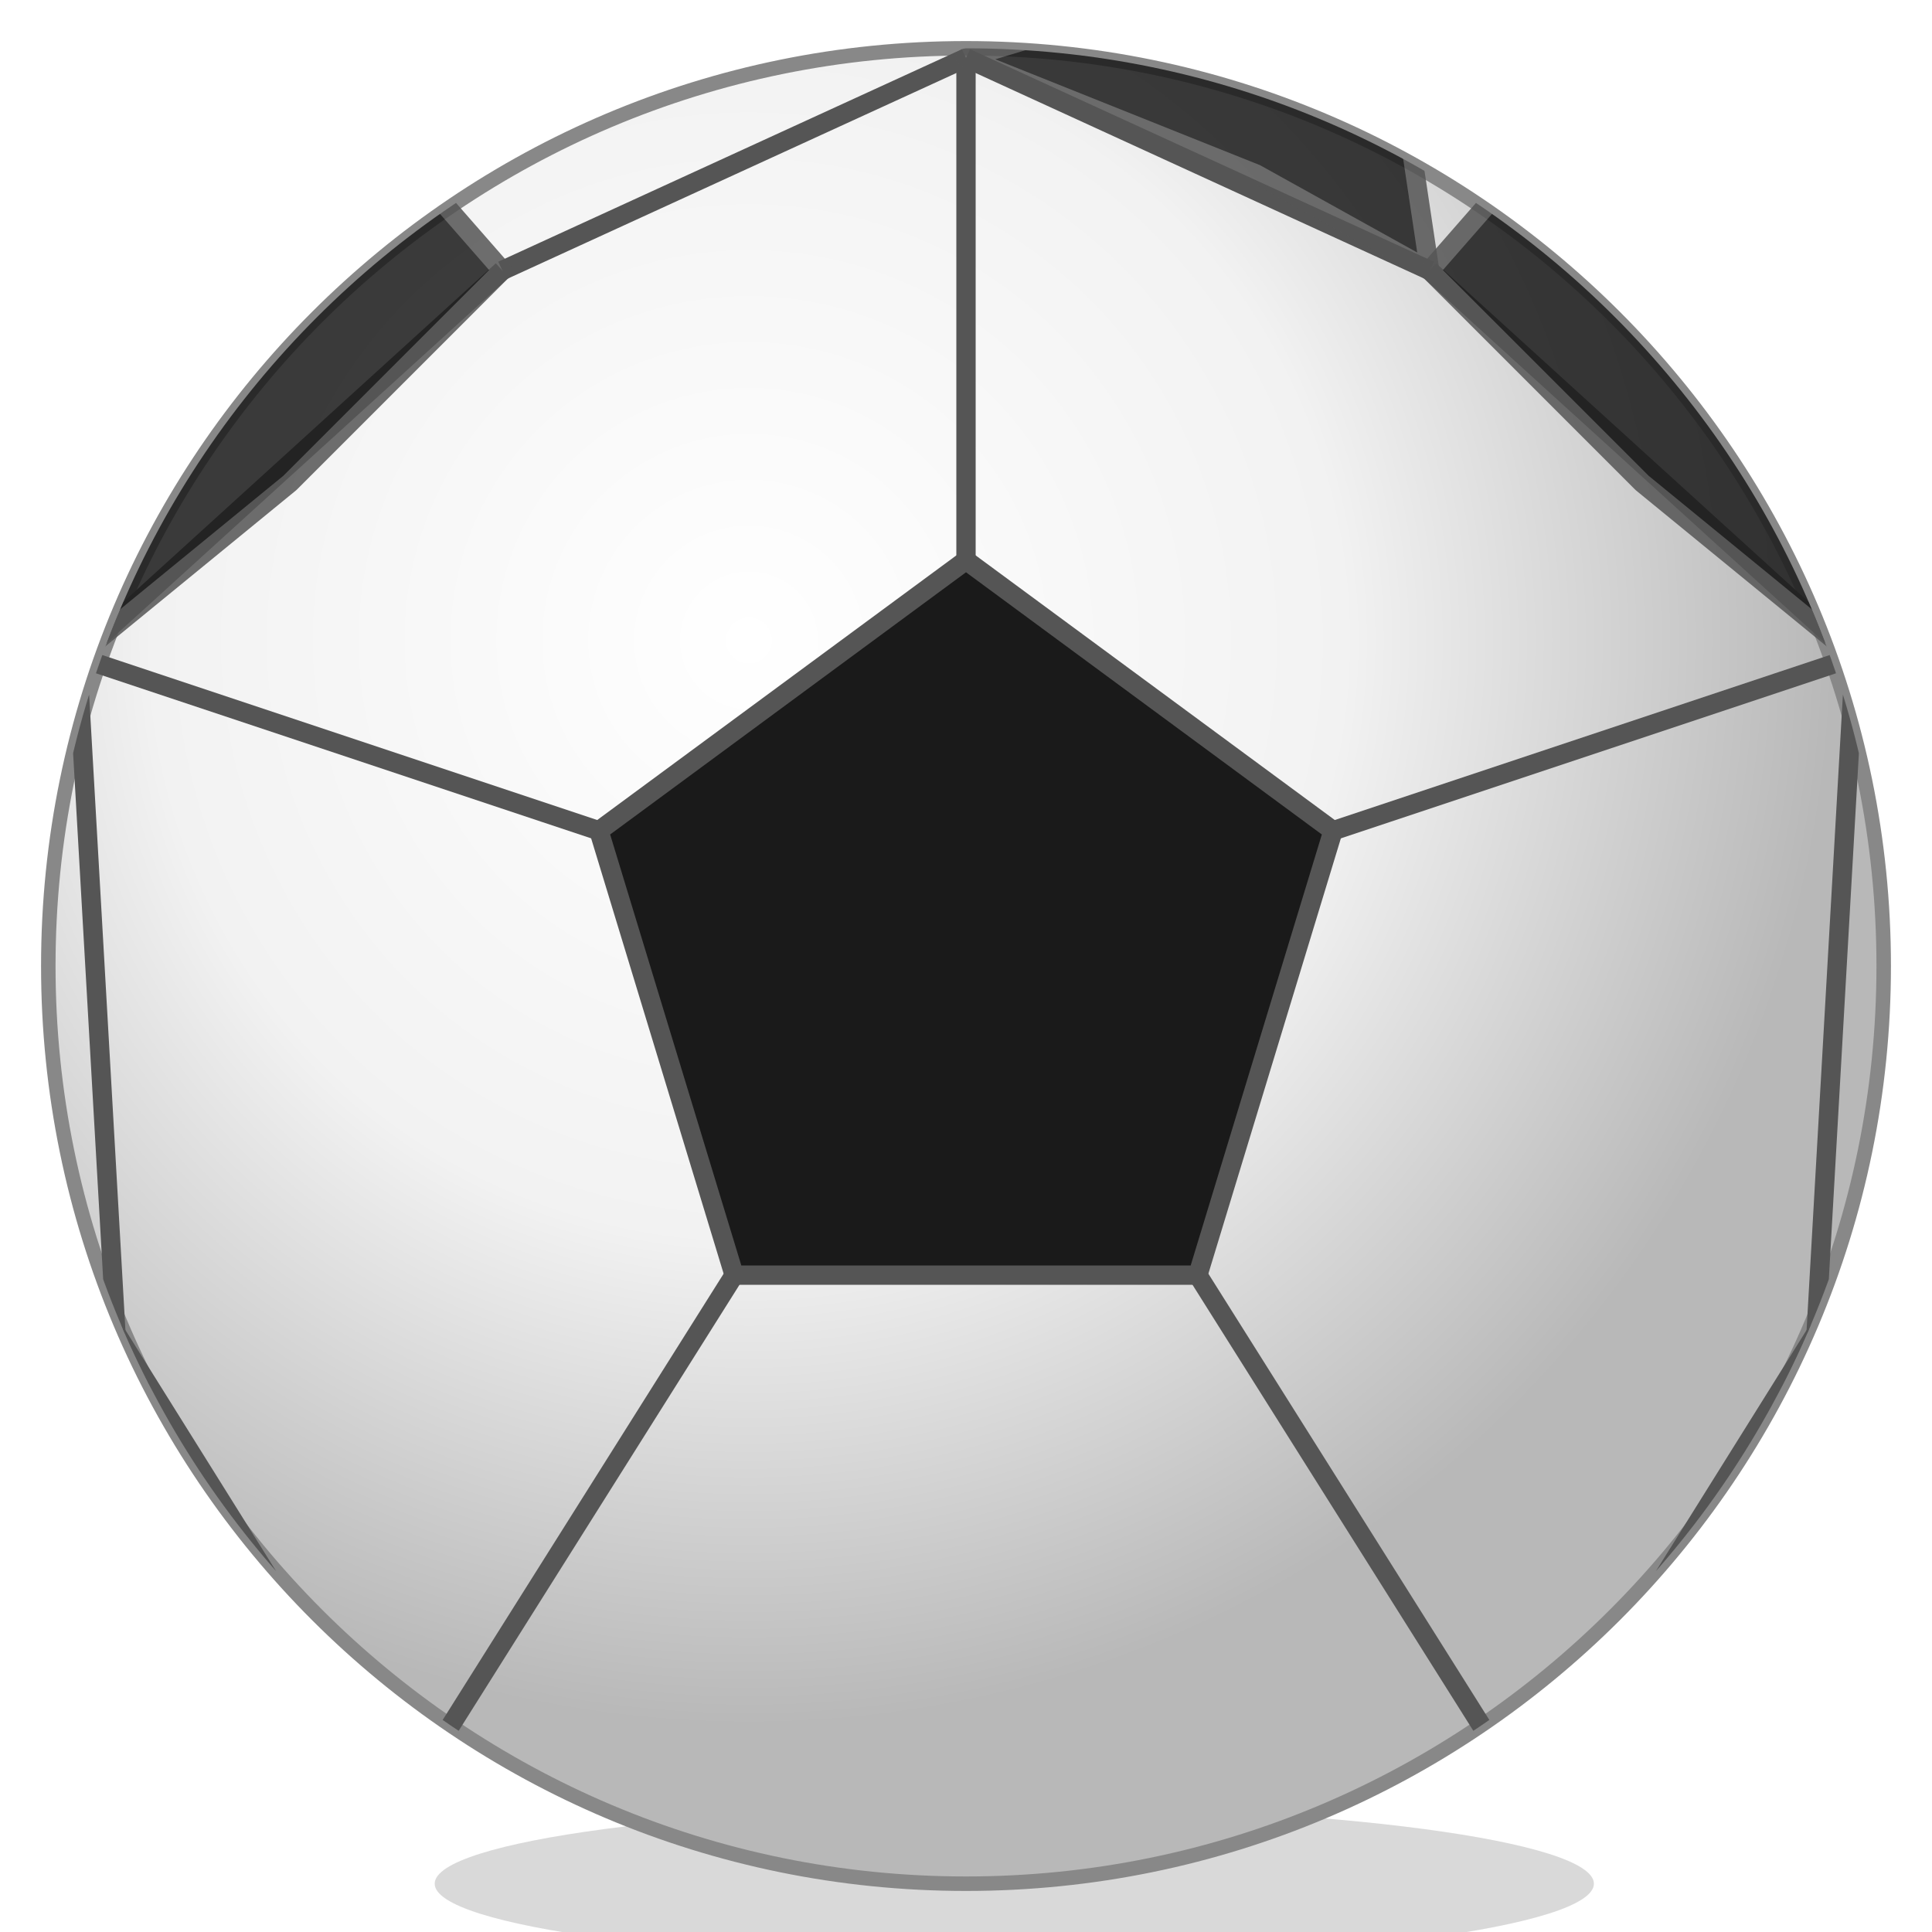
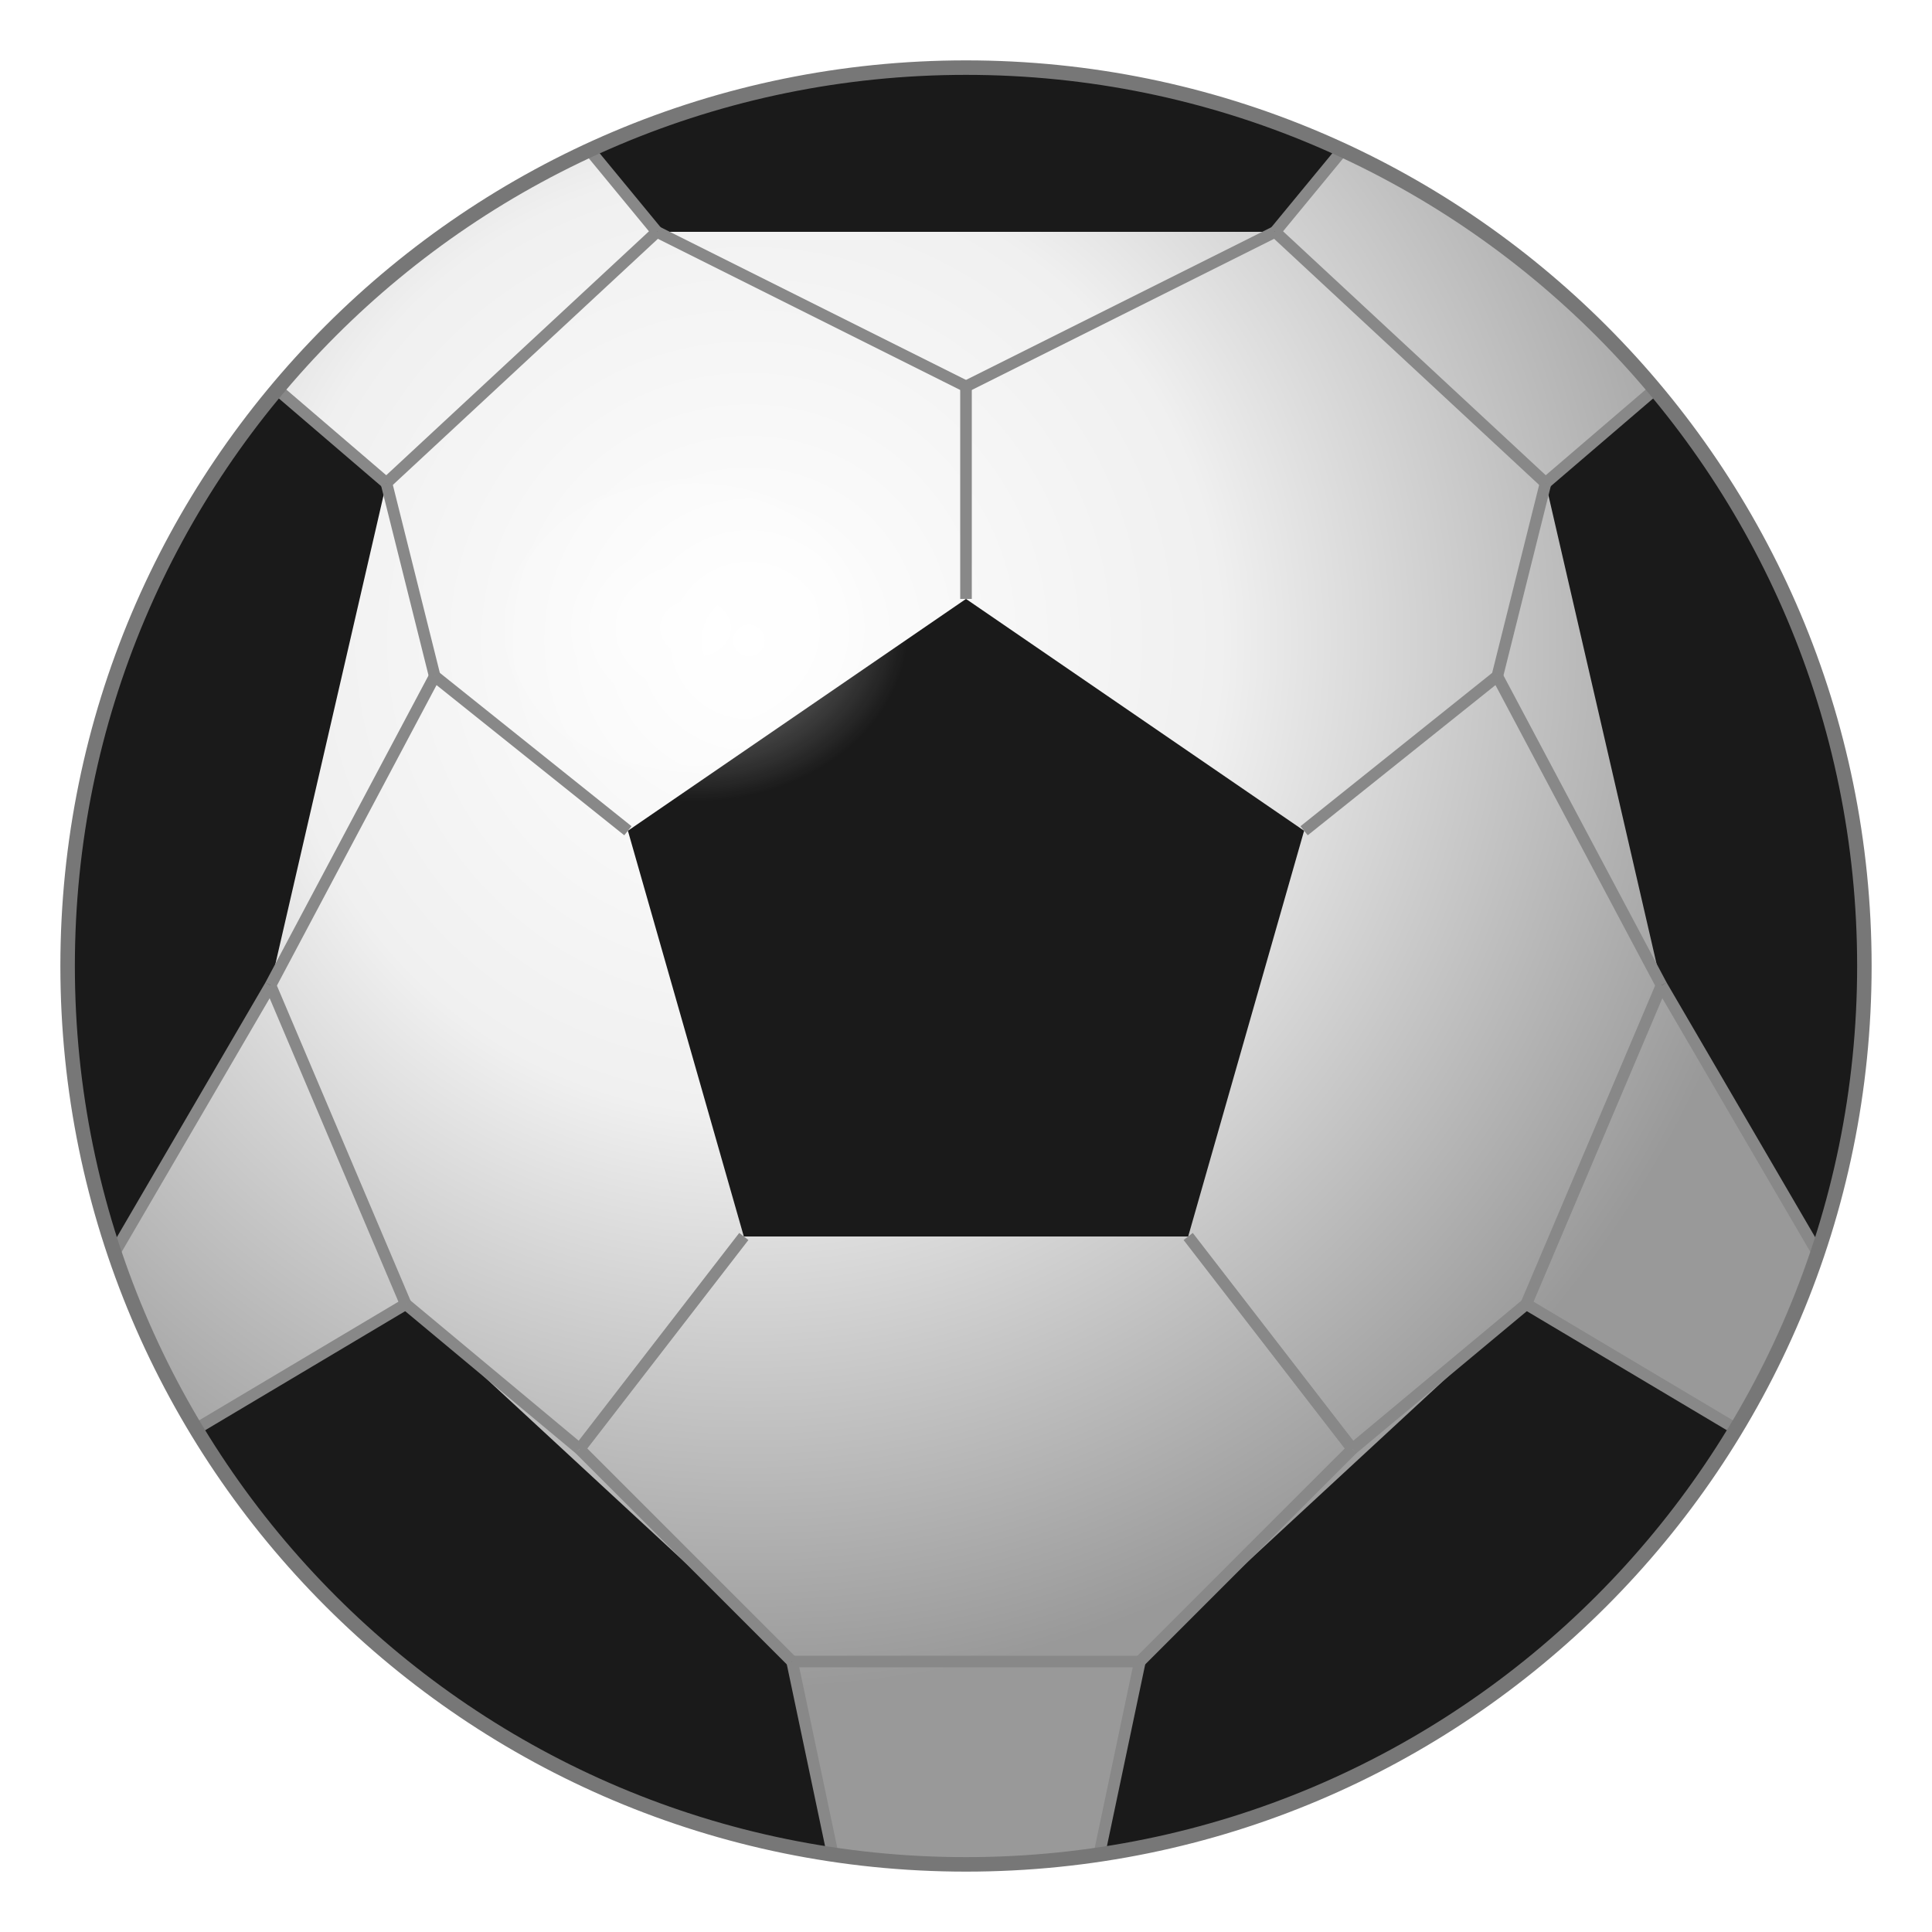
<svg xmlns="http://www.w3.org/2000/svg" viewBox="0 0 200 200">
  <defs>
-     <radialGradient id="ball-bg" cx="38%" cy="32%" r="60%">
+     <radialGradient id="ball" cx="38%" cy="32%" r="58%">
      <stop offset="0%" stop-color="#ffffff" />
-       <stop offset="55%" stop-color="#f2f2f2" />
-       <stop offset="100%" stop-color="#b8b8b8" />
+       <stop offset="45%" stop-color="#f0f0f0" />
+       <stop offset="100%" stop-color="#999" />
    </radialGradient>
-     <clipPath id="ball-clip">
-       <circle cx="100" cy="100" r="95" />
+     <radialGradient id="shine" cx="50%" cy="50%" r="50%">
+       <stop offset="0%" stop-color="#fff" stop-opacity="0.6" />
+       <stop offset="100%" stop-color="#fff" stop-opacity="0" />
+     </radialGradient>
+     <clipPath id="c">
+       <circle cx="100" cy="100" r="93" />
    </clipPath>
  </defs>
-   <ellipse cx="105" cy="195" rx="60" ry="8" fill="rgba(0,0,0,0.15)" />
-   <circle cx="100" cy="100" r="95" fill="url(#ball-bg)" stroke="#888" stroke-width="1.5" />
-   <g clip-path="url(#ball-clip)" stroke="#555" stroke-width="2" stroke-linejoin="round">
-     <polygon points="100,58 138,86 124,132 76,132 62,86" fill="#1a1a1a" />
-     <line x1="100" y1="58" x2="100" y2="6" />
-     <line x1="138" y1="86" x2="192" y2="68" />
-     <line x1="124" y1="132" x2="158" y2="186" />
-     <line x1="76" y1="132" x2="42" y2="186" />
-     <line x1="62" y1="86" x2="8" y2="68" />
-     <line x1="100" y1="6" x2="148" y2="28" />
-     <line x1="192" y1="68" x2="148" y2="28" />
-     <line x1="192" y1="68" x2="188" y2="138" />
-     <line x1="158" y1="186" x2="188" y2="138" />
-     <line x1="158" y1="186" x2="100" y2="200" />
-     <line x1="42" y1="186" x2="100" y2="200" />
-     <line x1="42" y1="186" x2="12" y2="138" />
-     <line x1="8" y1="68" x2="12" y2="138" />
-     <line x1="8" y1="68" x2="52" y2="28" />
-     <line x1="100" y1="6" x2="52" y2="28" />
-     <polygon points="100,6 120,0 145,8 148,28 130,18 100,6" fill="#1a1a1a" opacity="0.85" />
-     <polygon points="52,28 38,12 20,18 8,40 8,68 30,50" fill="#1a1a1a" opacity="0.85" />
-     <polygon points="148,28 162,12 180,18 192,40 192,68 170,50" fill="#1a1a1a" opacity="0.85" />
-     <polygon points="12,138 0,155 5,180 25,195 42,186 24,165" fill="#1a1a1a" opacity="0.75" />
-     <polygon points="188,138 200,155 195,180 175,195 158,186 176,165" fill="#1a1a1a" opacity="0.75" />
+   <circle cx="100" cy="100" r="93" fill="url(#ball)" />
+   <g clip-path="url(#c)">
+     <g fill="#1a1a1a">
+       <polygon points="100,62 135,86 123,128 77,128 65,86" />
+       <polygon points="68,24 40,-10 100,-20 160,-10 132,24" />
+       <polygon points="160,50 195,20 220,80 200,150 172,102" />
+       <polygon points="158,135 200,160 170,220 110,210 118,172" />
+       <polygon points="82,172 90,210 30,220 0,160 42,135" />
+       <polygon points="28,102 0,150 -20,80 5,20 40,50" />
+     </g>
+     <g fill="none" stroke="#888" stroke-width="1.2">
+       <line x1="100" y1="62" x2="100" y2="40" />
+       <line x1="135" y1="86" x2="155" y2="70" />
+       <line x1="123" y1="128" x2="140" y2="150" />
+       <line x1="77" y1="128" x2="60" y2="150" />
+       <line x1="65" y1="86" x2="45" y2="70" />
+       <line x1="100" y1="40" x2="68" y2="24" />
+       <line x1="100" y1="40" x2="132" y2="24" />
+       <line x1="155" y1="70" x2="160" y2="50" />
+       <line x1="155" y1="70" x2="172" y2="102" />
+       <line x1="140" y1="150" x2="158" y2="135" />
+       <line x1="140" y1="150" x2="118" y2="172" />
+       <line x1="60" y1="150" x2="82" y2="172" />
+       <line x1="60" y1="150" x2="42" y2="135" />
+       <line x1="45" y1="70" x2="28" y2="102" />
+       <line x1="45" y1="70" x2="40" y2="50" />
+       <line x1="132" y1="24" x2="160" y2="50" />
+       <line x1="172" y1="102" x2="158" y2="135" />
+       <line x1="118" y1="172" x2="82" y2="172" />
+       <line x1="42" y1="135" x2="28" y2="102" />
+       <line x1="40" y1="50" x2="68" y2="24" />
+       <line x1="68" y1="24" x2="40" y2="-10" />
+       <line x1="132" y1="24" x2="160" y2="-10" />
+       <line x1="160" y1="50" x2="195" y2="20" />
+       <line x1="172" y1="102" x2="200" y2="150" />
+       <line x1="158" y1="135" x2="200" y2="160" />
+       <line x1="118" y1="172" x2="110" y2="210" />
+       <line x1="82" y1="172" x2="90" y2="210" />
+       <line x1="42" y1="135" x2="0" y2="160" />
+       <line x1="28" y1="102" x2="0" y2="150" />
+       <line x1="40" y1="50" x2="5" y2="20" />
+     </g>
  </g>
+   <ellipse cx="72" cy="65" rx="22" ry="18" fill="url(#shine)" />
+   <circle cx="100" cy="100" r="93" fill="none" stroke="#777" stroke-width="1.5" />
</svg>
